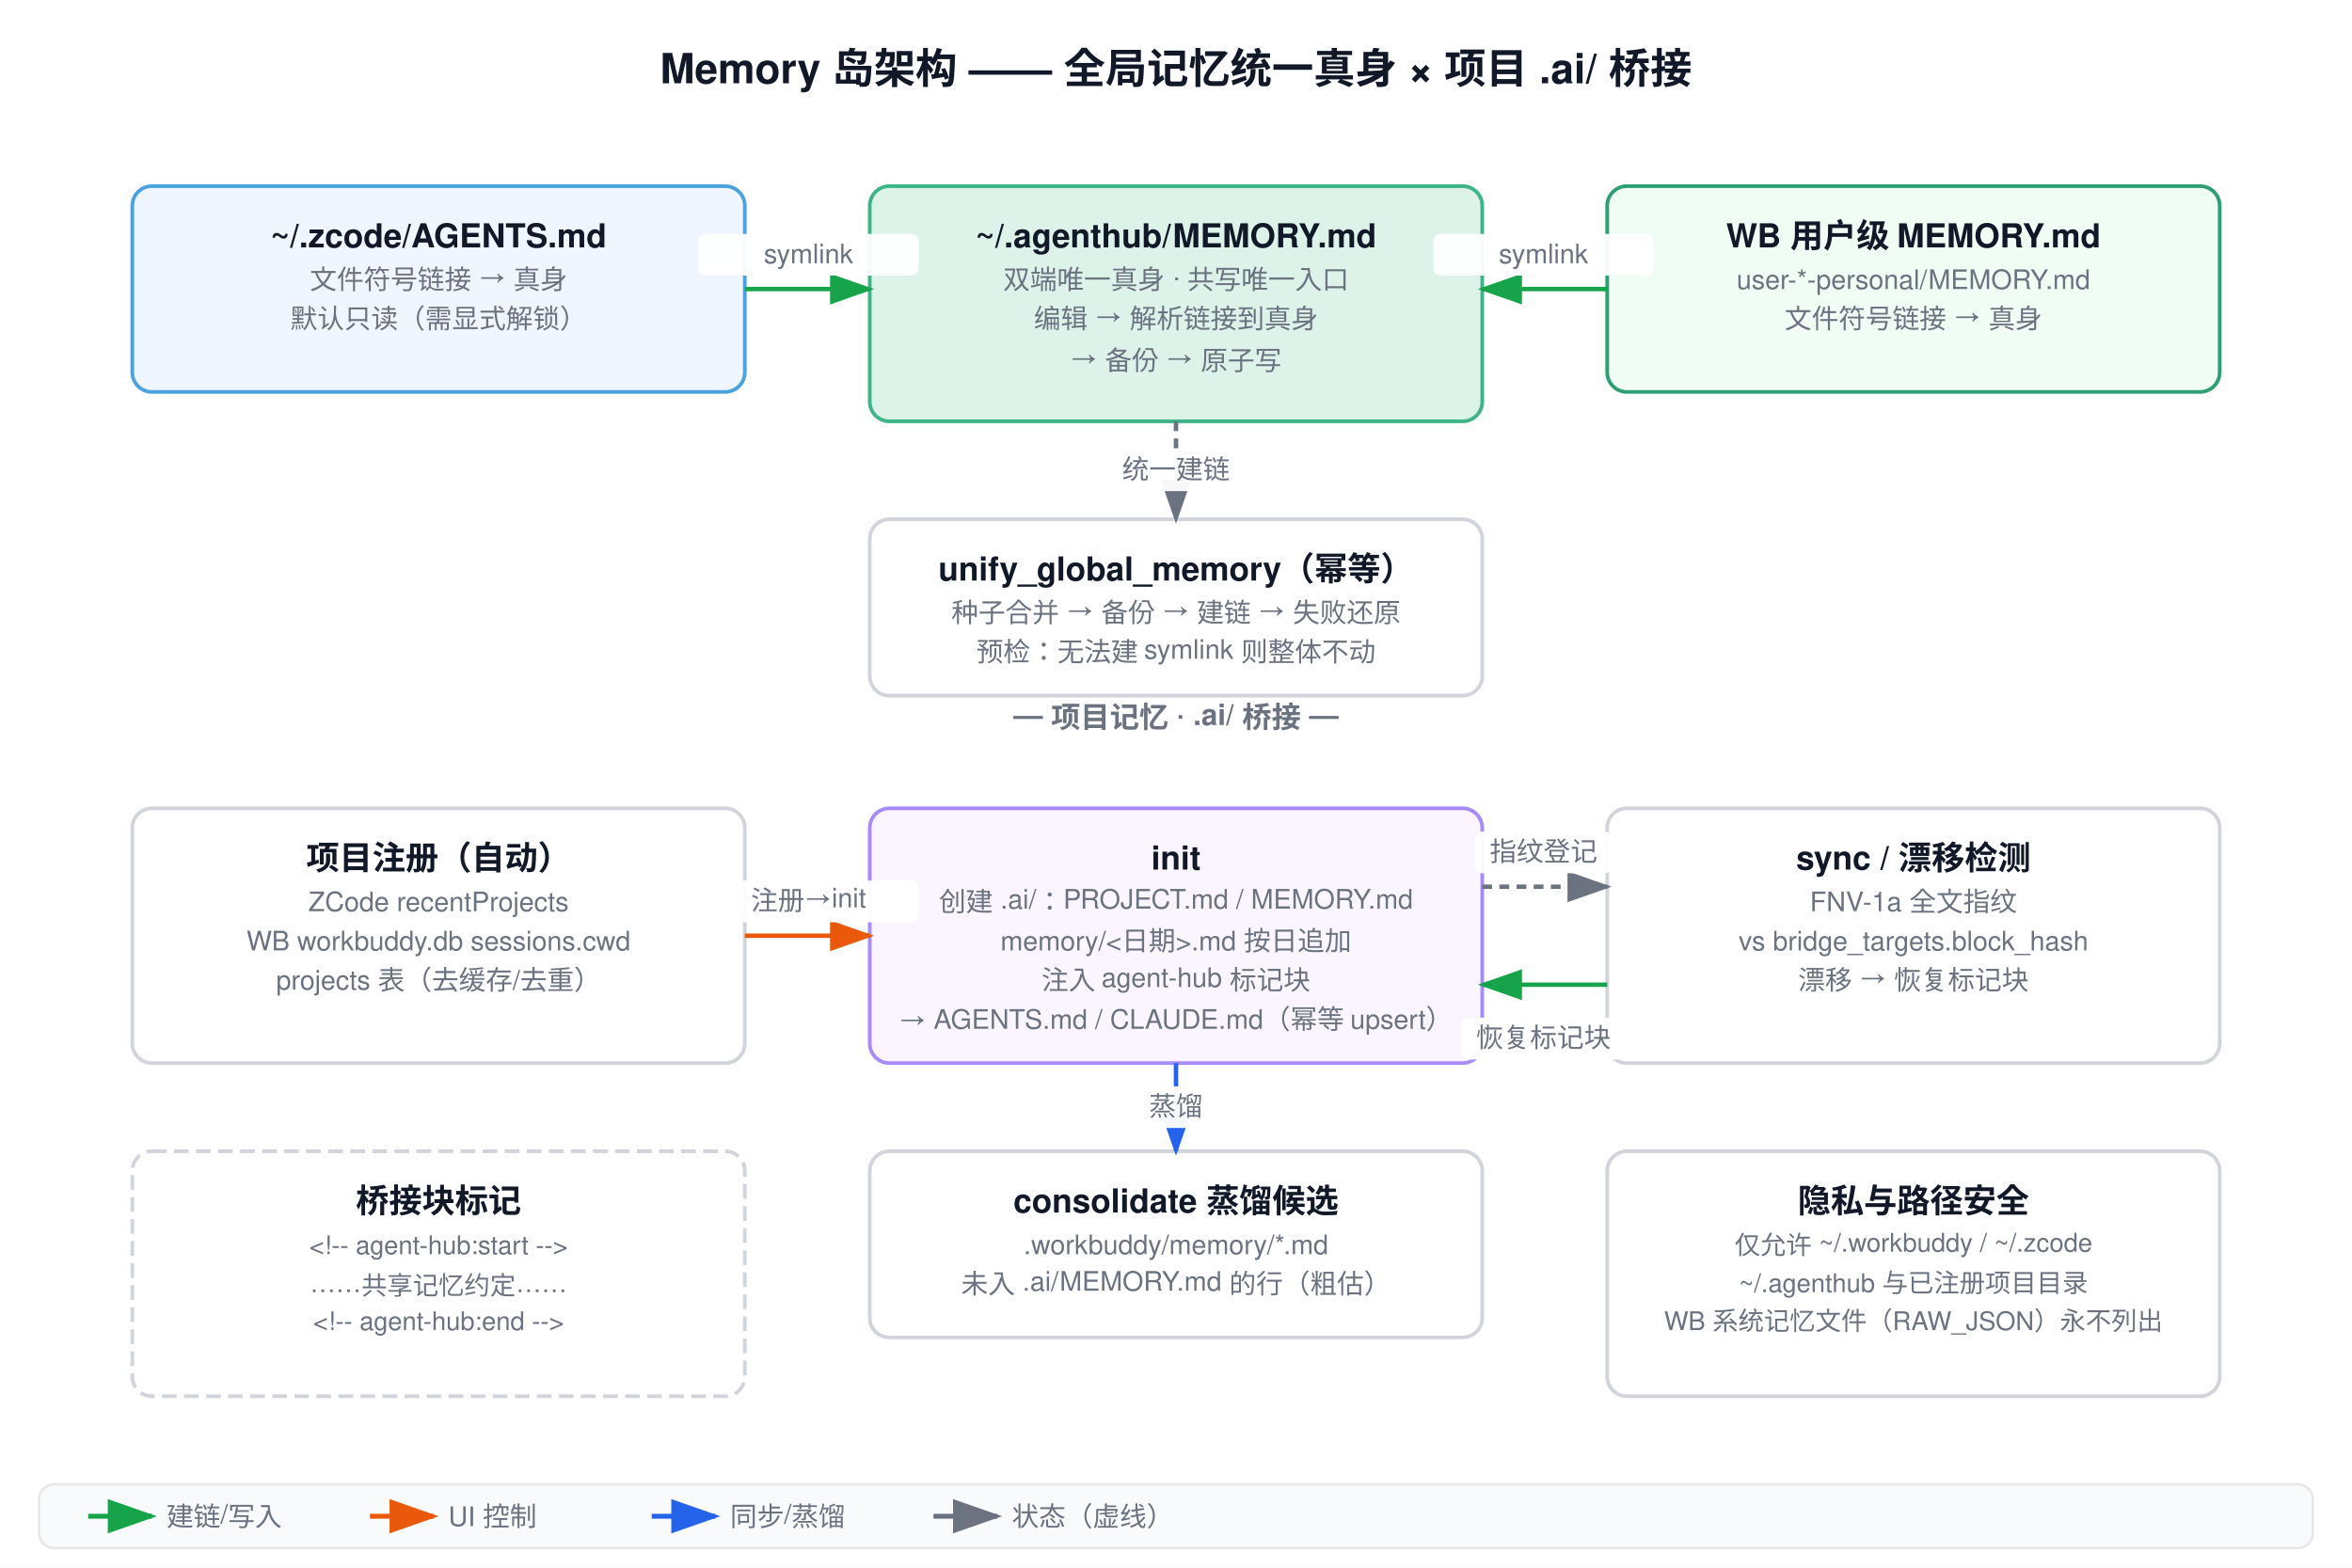
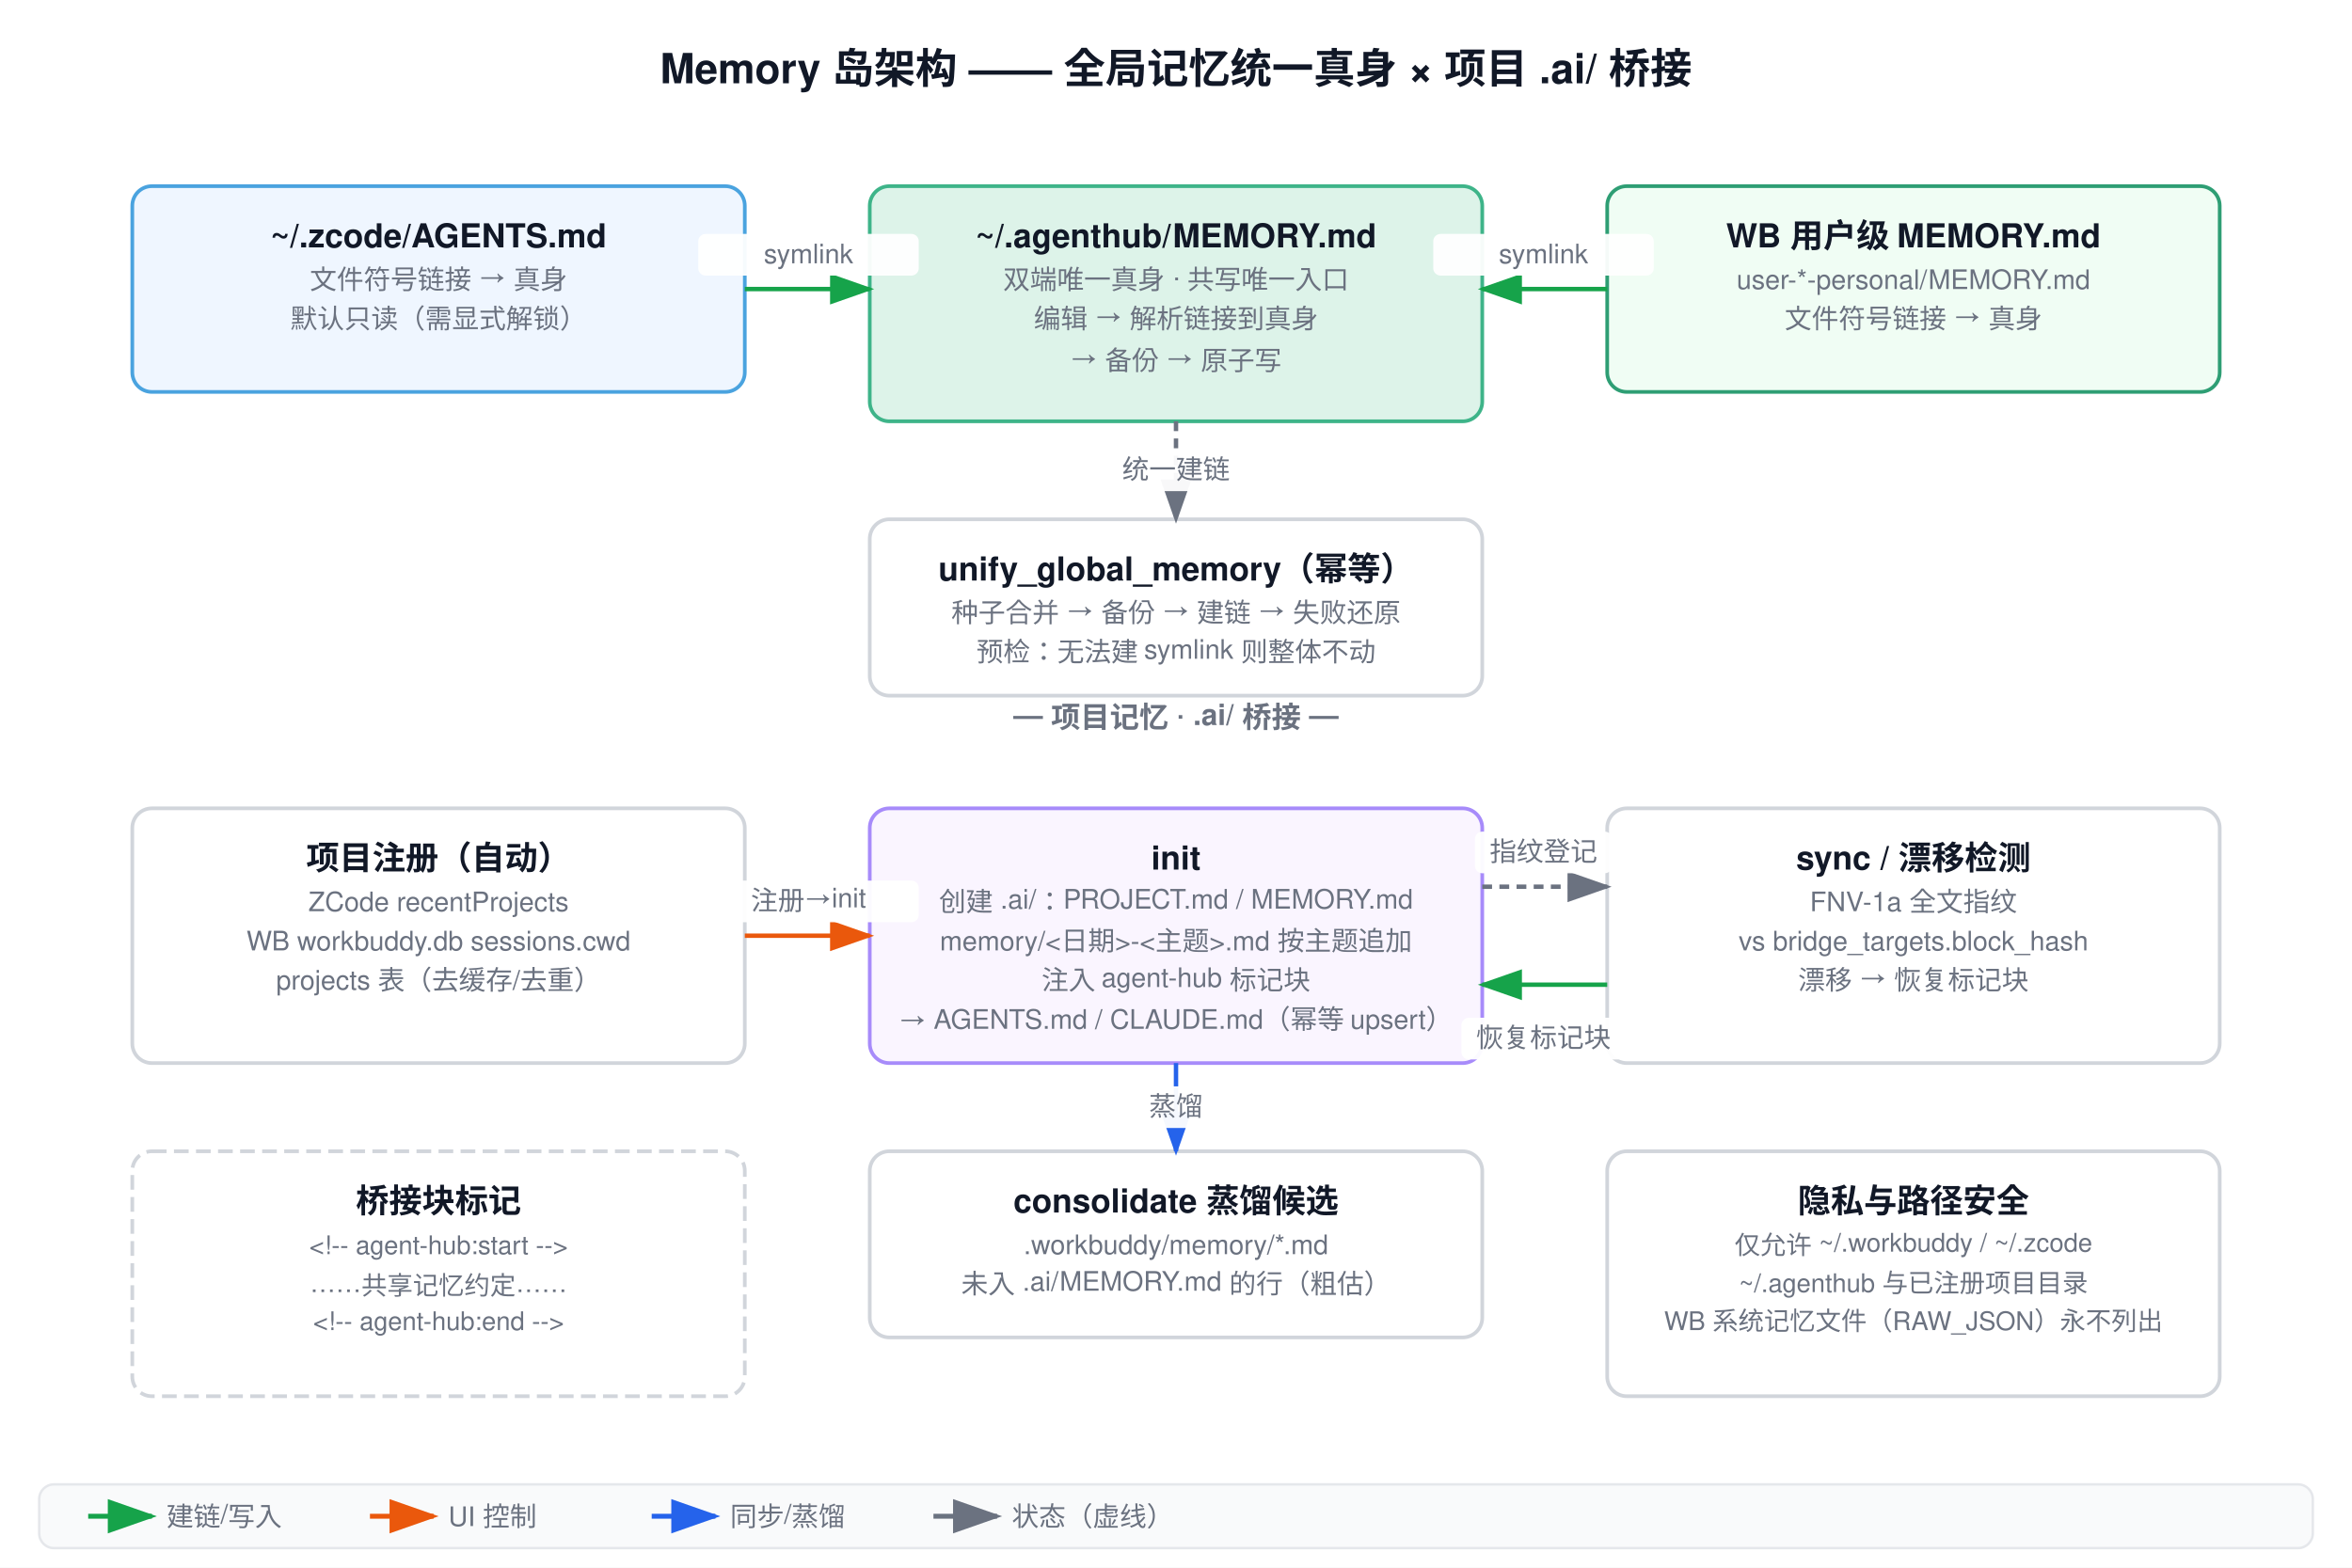
<svg xmlns="http://www.w3.org/2000/svg" viewBox="0 0 960 640" width="960" height="640">
  <style>text{font-family:'Helvetica Neue',Helvetica,Arial,'PingFang SC','Microsoft YaHei',sans-serif;}</style>
  <defs>
    <marker id="m-blue" markerWidth="10" markerHeight="7" refX="9" refY="3.5" orient="auto">
      <polygon points="0 0, 10 3.5, 0 7" fill="#2563eb" />
    </marker>
    <marker id="m-green" markerWidth="10" markerHeight="7" refX="9" refY="3.5" orient="auto">
      <polygon points="0 0, 10 3.5, 0 7" fill="#16a34a" />
    </marker>
    <marker id="m-orange" markerWidth="10" markerHeight="7" refX="9" refY="3.5" orient="auto">
      <polygon points="0 0, 10 3.5, 0 7" fill="#ea580c" />
    </marker>
    <marker id="m-purple" markerWidth="10" markerHeight="7" refX="9" refY="3.5" orient="auto">
      <polygon points="0 0, 10 3.5, 0 7" fill="#9333ea" />
    </marker>
    <marker id="m-gray" markerWidth="10" markerHeight="7" refX="9" refY="3.5" orient="auto">
      <polygon points="0 0, 10 3.5, 0 7" fill="#6b7280" />
    </marker>
    <marker id="m-red" markerWidth="10" markerHeight="7" refX="9" refY="3.5" orient="auto">
      <polygon points="0 0, 10 3.5, 0 7" fill="#dc2626" />
    </marker>
  </defs>
  <rect width="960" height="640" fill="#ffffff" />
  <text x="480.0" y="34" font-size="17" fill="#111827" font-weight="700" text-anchor="middle">Memory 岛架构 —— 全局记忆统一真身 × 项目 .ai/ 桥接</text>
  <rect x="54" y="76" width="250" height="84" rx="8" ry="8" fill="#eff6ff" stroke="#4aa3df" stroke-width="1.5" />
  <text x="179.0" y="101.0" font-size="13.5" fill="#111827" font-weight="600" text-anchor="middle">~/.zcode/AGENTS.md</text>
  <text x="179.0" y="118" font-size="11" fill="#6b7280" font-weight="400" text-anchor="middle">文件符号链接 → 真身</text>
  <text x="179.0" y="134" font-size="11" fill="#6b7280" font-weight="400" text-anchor="middle">默认只读（需显式解锁）</text>
  <rect x="355" y="76" width="250" height="96" rx="8" ry="8" fill="#ddf3e9" stroke="#3eb489" stroke-width="1.5" />
  <text x="480.0" y="101.0" font-size="13.5" fill="#111827" font-weight="600" text-anchor="middle">~/.agenthub/MEMORY.md</text>
  <text x="480.0" y="118" font-size="11" fill="#6b7280" font-weight="400" text-anchor="middle">双端唯一真身 · 共写唯一入口</text>
  <text x="480.0" y="134" font-size="11" fill="#6b7280" font-weight="400" text-anchor="middle">编辑 → 解析链接到真身</text>
  <text x="480.0" y="150" font-size="11" fill="#6b7280" font-weight="400" text-anchor="middle">→ 备份 → 原子写</text>
  <rect x="656" y="76" width="250" height="84" rx="8" ry="8" fill="#f0fdf4" stroke="#2e9e74" stroke-width="1.5" />
  <text x="781.0" y="101.0" font-size="13.5" fill="#111827" font-weight="600" text-anchor="middle">WB 用户级 MEMORY.md</text>
  <text x="781.0" y="118" font-size="11" fill="#6b7280" font-weight="400" text-anchor="middle">user-*-personal/MEMORY.md</text>
  <text x="781.0" y="134" font-size="11" fill="#6b7280" font-weight="400" text-anchor="middle">文件符号链接 → 真身</text>
  <rect x="355" y="212" width="250" height="72" rx="8" ry="8" fill="#ffffff" stroke="#d1d5db" stroke-width="1.5" />
  <text x="480.0" y="237.0" font-size="13.5" fill="#111827" font-weight="600" text-anchor="middle">unify_global_memory（幂等）</text>
  <text x="480.0" y="254" font-size="11" fill="#6b7280" font-weight="400" text-anchor="middle">种子合并 → 备份 → 建链 → 失败还原</text>
  <text x="480.0" y="270" font-size="11" fill="#6b7280" font-weight="400" text-anchor="middle">预检：无法建 symlink 则整体不动</text>
  <text x="480" y="296" font-size="12" fill="#6b7280" font-weight="600" text-anchor="middle">—  项目记忆 · .ai/ 桥接  —</text>
  <rect x="54" y="330" width="250" height="104" rx="8" ry="8" fill="#ffffff" stroke="#d1d5db" stroke-width="1.5" />
  <text x="179.0" y="355.0" font-size="13.5" fill="#111827" font-weight="600" text-anchor="middle">项目注册（自动）</text>
  <text x="179.0" y="372" font-size="11" fill="#6b7280" font-weight="400" text-anchor="middle">ZCode recentProjects</text>
  <text x="179.0" y="388" font-size="11" fill="#6b7280" font-weight="400" text-anchor="middle">WB workbuddy.db sessions.cwd</text>
  <text x="179.0" y="404" font-size="11" fill="#6b7280" font-weight="400" text-anchor="middle">projects 表（去缓存/去重）</text>
  <rect x="355" y="330" width="250" height="104" rx="8" ry="8" fill="#faf5ff" stroke="#a78bfa" stroke-width="1.5" />
  <text x="480.0" y="355.0" font-size="13.5" fill="#111827" font-weight="600" text-anchor="middle">init</text>
  <text x="480.0" y="372" font-size="11" fill="#6b7280" font-weight="400" text-anchor="middle">创建 .ai/：PROJECT.md / MEMORY.md</text>
-   <text x="480.0" y="388" font-size="11" fill="#6b7280" font-weight="400" text-anchor="middle">memory/&lt;日期&gt;.md 按日追加</text>
+   <text x="480.0" y="388" font-size="11" fill="#6b7280" font-weight="400" text-anchor="middle">memory/&lt;日期&gt;-&lt;主题&gt;.md 按主题追加</text>
  <text x="480.0" y="404" font-size="11" fill="#6b7280" font-weight="400" text-anchor="middle">注入 agent-hub 标记块</text>
  <text x="480.0" y="420" font-size="11" fill="#6b7280" font-weight="400" text-anchor="middle">→ AGENTS.md / CLAUDE.md（幂等 upsert）</text>
  <rect x="656" y="330" width="250" height="104" rx="8" ry="8" fill="#ffffff" stroke="#d1d5db" stroke-width="1.5" />
  <text x="781.0" y="355.0" font-size="13.5" fill="#111827" font-weight="600" text-anchor="middle">sync / 漂移检测</text>
  <text x="781.0" y="372" font-size="11" fill="#6b7280" font-weight="400" text-anchor="middle">FNV-1a 全文指纹</text>
  <text x="781.0" y="388" font-size="11" fill="#6b7280" font-weight="400" text-anchor="middle">vs bridge_targets.block_hash</text>
  <text x="781.0" y="404" font-size="11" fill="#6b7280" font-weight="400" text-anchor="middle">漂移 → 恢复标记块</text>
  <rect x="355" y="470" width="250" height="76" rx="8" ry="8" fill="#ffffff" stroke="#d1d5db" stroke-width="1.5" />
  <text x="480.0" y="495.0" font-size="13.5" fill="#111827" font-weight="600" text-anchor="middle">consolidate 蒸馏候选</text>
  <text x="480.0" y="512" font-size="11" fill="#6b7280" font-weight="400" text-anchor="middle">.workbuddy/memory/*.md</text>
  <text x="480.0" y="528" font-size="11" fill="#6b7280" font-weight="400" text-anchor="middle">未入 .ai/MEMORY.md 的行（粗估）</text>
  <rect x="54" y="470" width="250" height="100" rx="8" ry="8" fill="#ffffff" stroke="#d1d5db" stroke-width="1.5" stroke-dasharray="6,3" />
  <text x="179.0" y="495.0" font-size="13.5" fill="#111827" font-weight="600" text-anchor="middle">桥接块标记</text>
  <text x="179.0" y="512.0" font-size="10.5" fill="#6b7280" font-weight="400" text-anchor="middle">&lt;!-- agent-hub:start --&gt;</text>
  <text x="179.0" y="527.5" font-size="10.5" fill="#6b7280" font-weight="400" text-anchor="middle">……共享记忆约定……</text>
  <text x="179.0" y="543.0" font-size="10.5" fill="#6b7280" font-weight="400" text-anchor="middle">&lt;!-- agent-hub:end --&gt;</text>
  <rect x="656" y="470" width="250" height="100" rx="8" ry="8" fill="#ffffff" stroke="#d1d5db" stroke-width="1.5" />
  <text x="781.0" y="495.0" font-size="13.5" fill="#111827" font-weight="600" text-anchor="middle">隐私与路径安全</text>
  <text x="781.0" y="512.0" font-size="10.5" fill="#6b7280" font-weight="400" text-anchor="middle">仅允许 ~/.workbuddy / ~/.zcode</text>
  <text x="781.0" y="527.5" font-size="10.5" fill="#6b7280" font-weight="400" text-anchor="middle">~/.agenthub 与已注册项目目录</text>
  <text x="781.0" y="543.0" font-size="10.5" fill="#6b7280" font-weight="400" text-anchor="middle">WB 系统记忆文件（RAW_JSON）永不列出</text>
  <line x1="304" y1="118" x2="355" y2="118" stroke="#16a34a" stroke-width="1.8" marker-end="url(#m-green)" />
  <rect x="285.0" y="95.5" width="90" height="17" fill="#ffffff" opacity="0.95" rx="3" />
  <text x="330" y="107.5" font-size="11" fill="#6b7280" font-weight="400" text-anchor="middle">symlink</text>
  <line x1="656" y1="118" x2="605" y2="118" stroke="#16a34a" stroke-width="1.8" marker-end="url(#m-green)" />
  <rect x="585.0" y="95.5" width="90" height="17" fill="#ffffff" opacity="0.95" rx="3" />
  <text x="630" y="107.5" font-size="11" fill="#6b7280" font-weight="400" text-anchor="middle">symlink</text>
  <line x1="480" y1="172" x2="480" y2="212" stroke="#6b7280" stroke-width="1.8" marker-end="url(#m-gray)" stroke-dasharray="4,3" />
  <rect x="452.0" y="183.5" width="56" height="17" fill="#ffffff" opacity="0.95" rx="3" />
  <text x="480" y="195.5" font-size="11" fill="#6b7280" font-weight="400" text-anchor="middle">统一建链</text>
  <line x1="304" y1="382" x2="355" y2="382" stroke="#ea580c" stroke-width="1.8" marker-end="url(#m-orange)" />
  <rect x="285.0" y="359.5" width="90" height="17" fill="#ffffff" opacity="0.95" rx="3" />
  <text x="330" y="371.5" font-size="11" fill="#6b7280" font-weight="400" text-anchor="middle">注册→init</text>
  <line x1="605" y1="362" x2="656" y2="362" stroke="#6b7280" stroke-width="1.8" marker-end="url(#m-gray)" stroke-dasharray="4,3" />
  <rect x="602.0" y="339.5" width="56" height="17" fill="#ffffff" opacity="0.95" rx="3" />
  <text x="630" y="351.5" font-size="11" fill="#6b7280" font-weight="400" text-anchor="middle">指纹登记</text>
  <line x1="656" y1="402" x2="605" y2="402" stroke="#16a34a" stroke-width="1.8" marker-end="url(#m-green)" />
  <rect x="596.5" y="415.5" width="67" height="17" fill="#ffffff" opacity="0.95" rx="3" />
  <text x="630" y="427.5" font-size="11" fill="#6b7280" font-weight="400" text-anchor="middle">恢复标记块</text>
  <line x1="480" y1="434" x2="480" y2="470" stroke="#2563eb" stroke-width="1.8" marker-end="url(#m-blue)" />
  <rect x="463.5" y="443.5" width="33" height="17" fill="#ffffff" opacity="0.95" rx="3" />
  <text x="480" y="455.5" font-size="11" fill="#6b7280" font-weight="400" text-anchor="middle">蒸馏</text>
  <rect x="16" y="606" width="928" height="26" rx="6" fill="#f9fafb" stroke="#e5e7eb" stroke-width="1" />
  <line x1="36" y1="619" x2="62" y2="619" stroke="#16a34a" stroke-width="2" marker-end="url(#m-green)" />
  <text x="68" y="623" font-size="11" fill="#6b7280" font-weight="400" text-anchor="start">建链/写入</text>
  <line x1="151" y1="619" x2="177" y2="619" stroke="#ea580c" stroke-width="2" marker-end="url(#m-orange)" />
  <text x="183" y="623" font-size="11" fill="#6b7280" font-weight="400" text-anchor="start">UI 控制</text>
  <line x1="266" y1="619" x2="292" y2="619" stroke="#2563eb" stroke-width="2" marker-end="url(#m-blue)" />
  <text x="298" y="623" font-size="11" fill="#6b7280" font-weight="400" text-anchor="start">同步/蒸馏</text>
  <line x1="381" y1="619" x2="407" y2="619" stroke="#6b7280" stroke-width="2" marker-end="url(#m-gray)" />
  <text x="413" y="623" font-size="11" fill="#6b7280" font-weight="400" text-anchor="start">状态（虚线）</text>
</svg>
